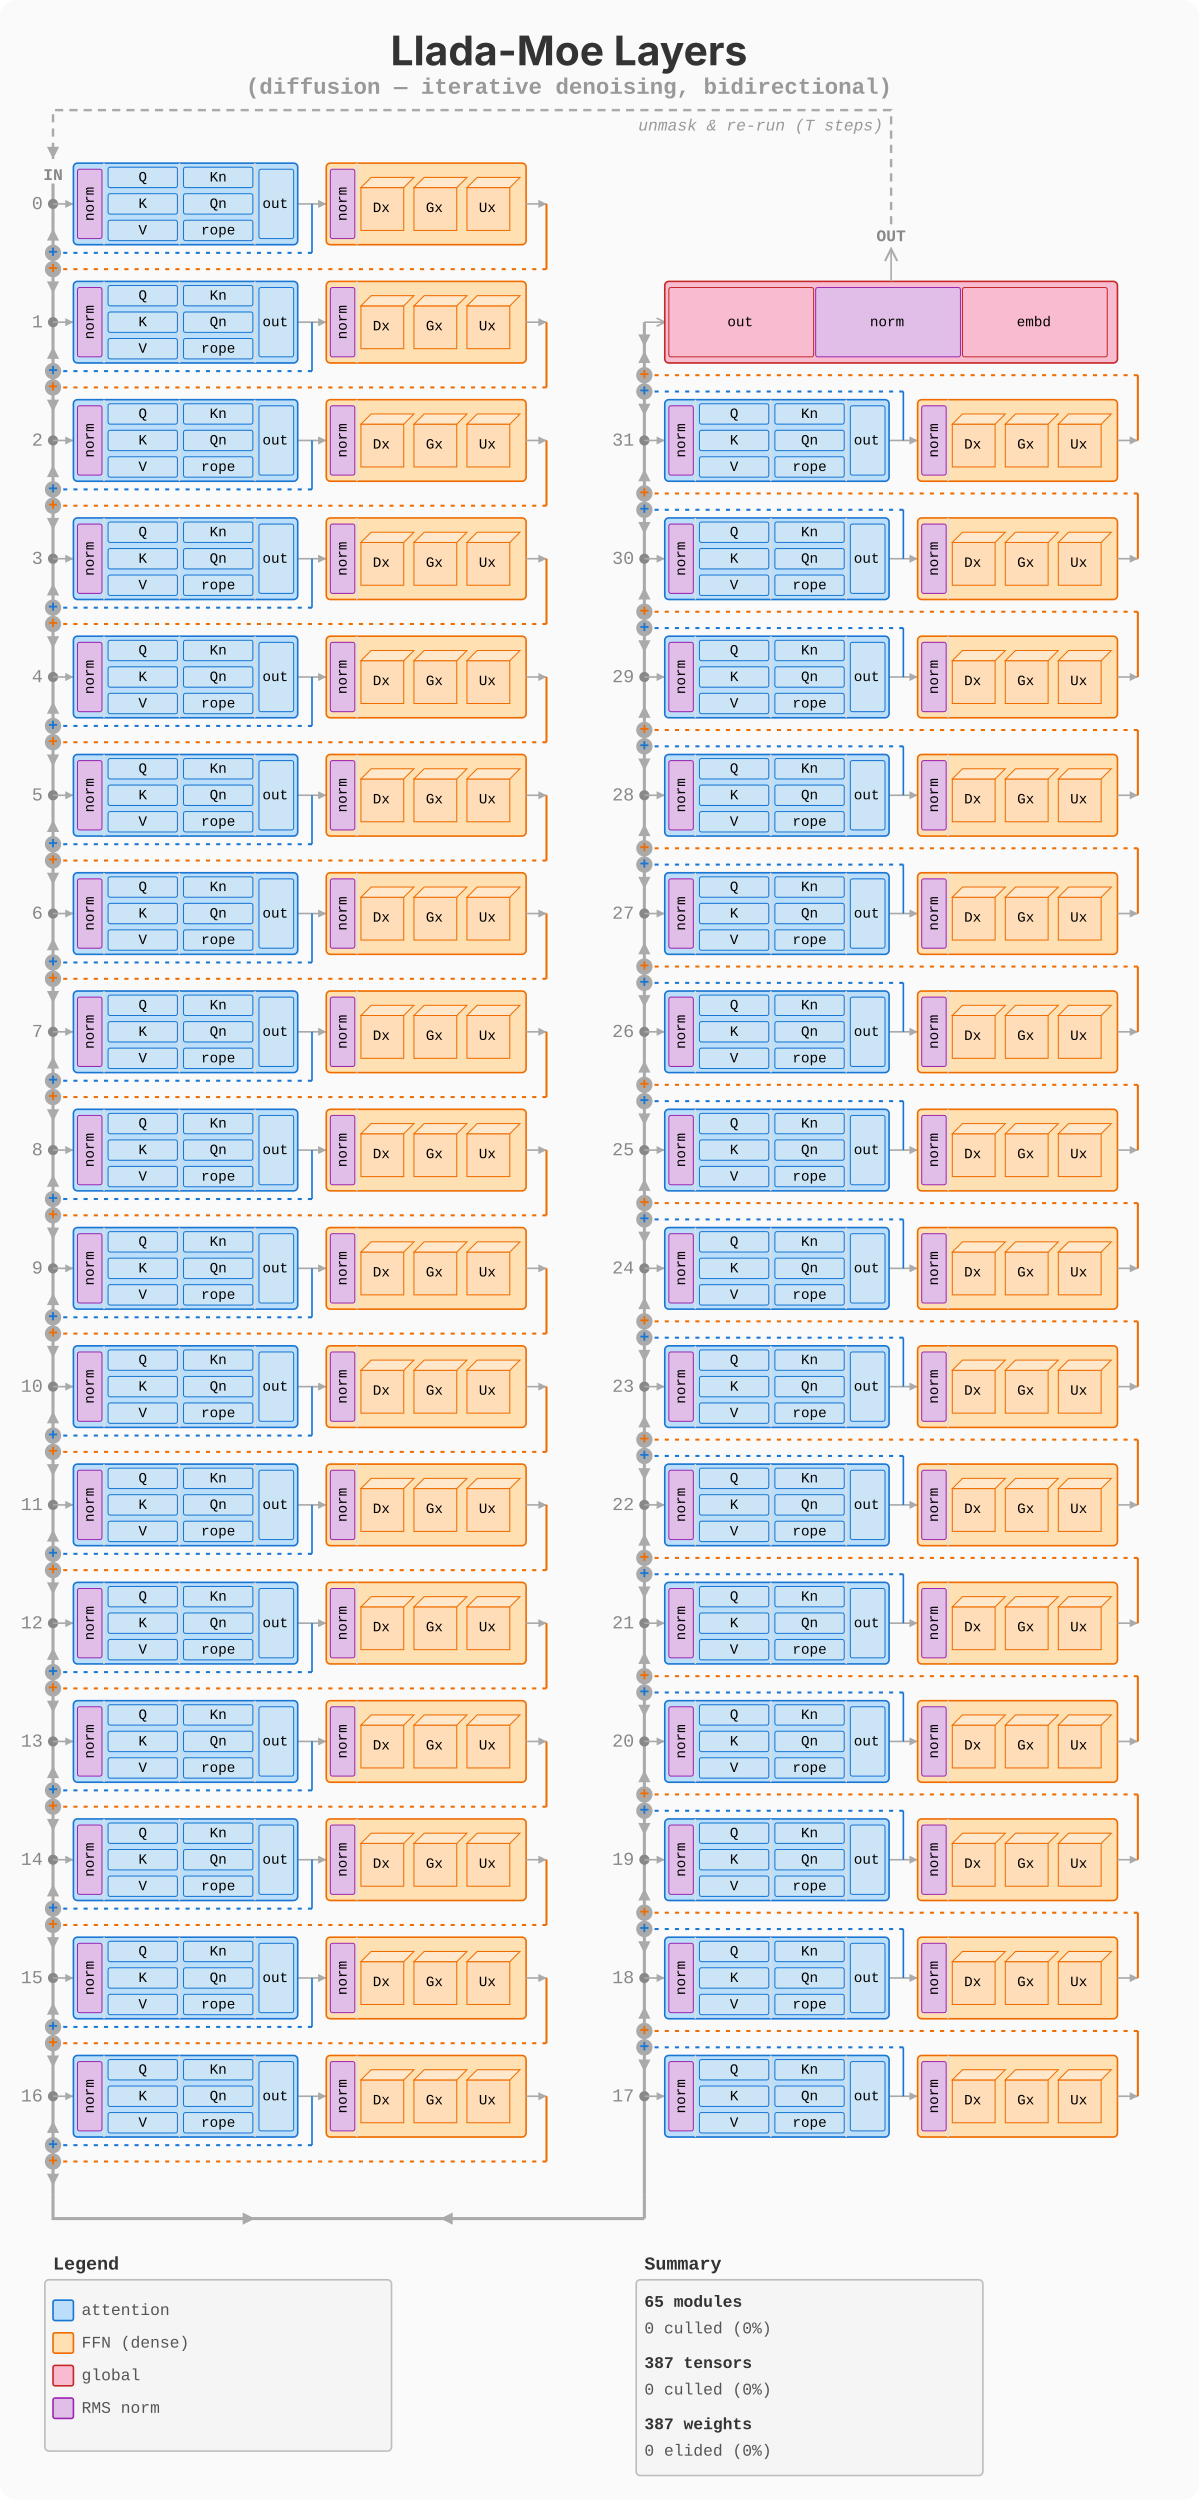
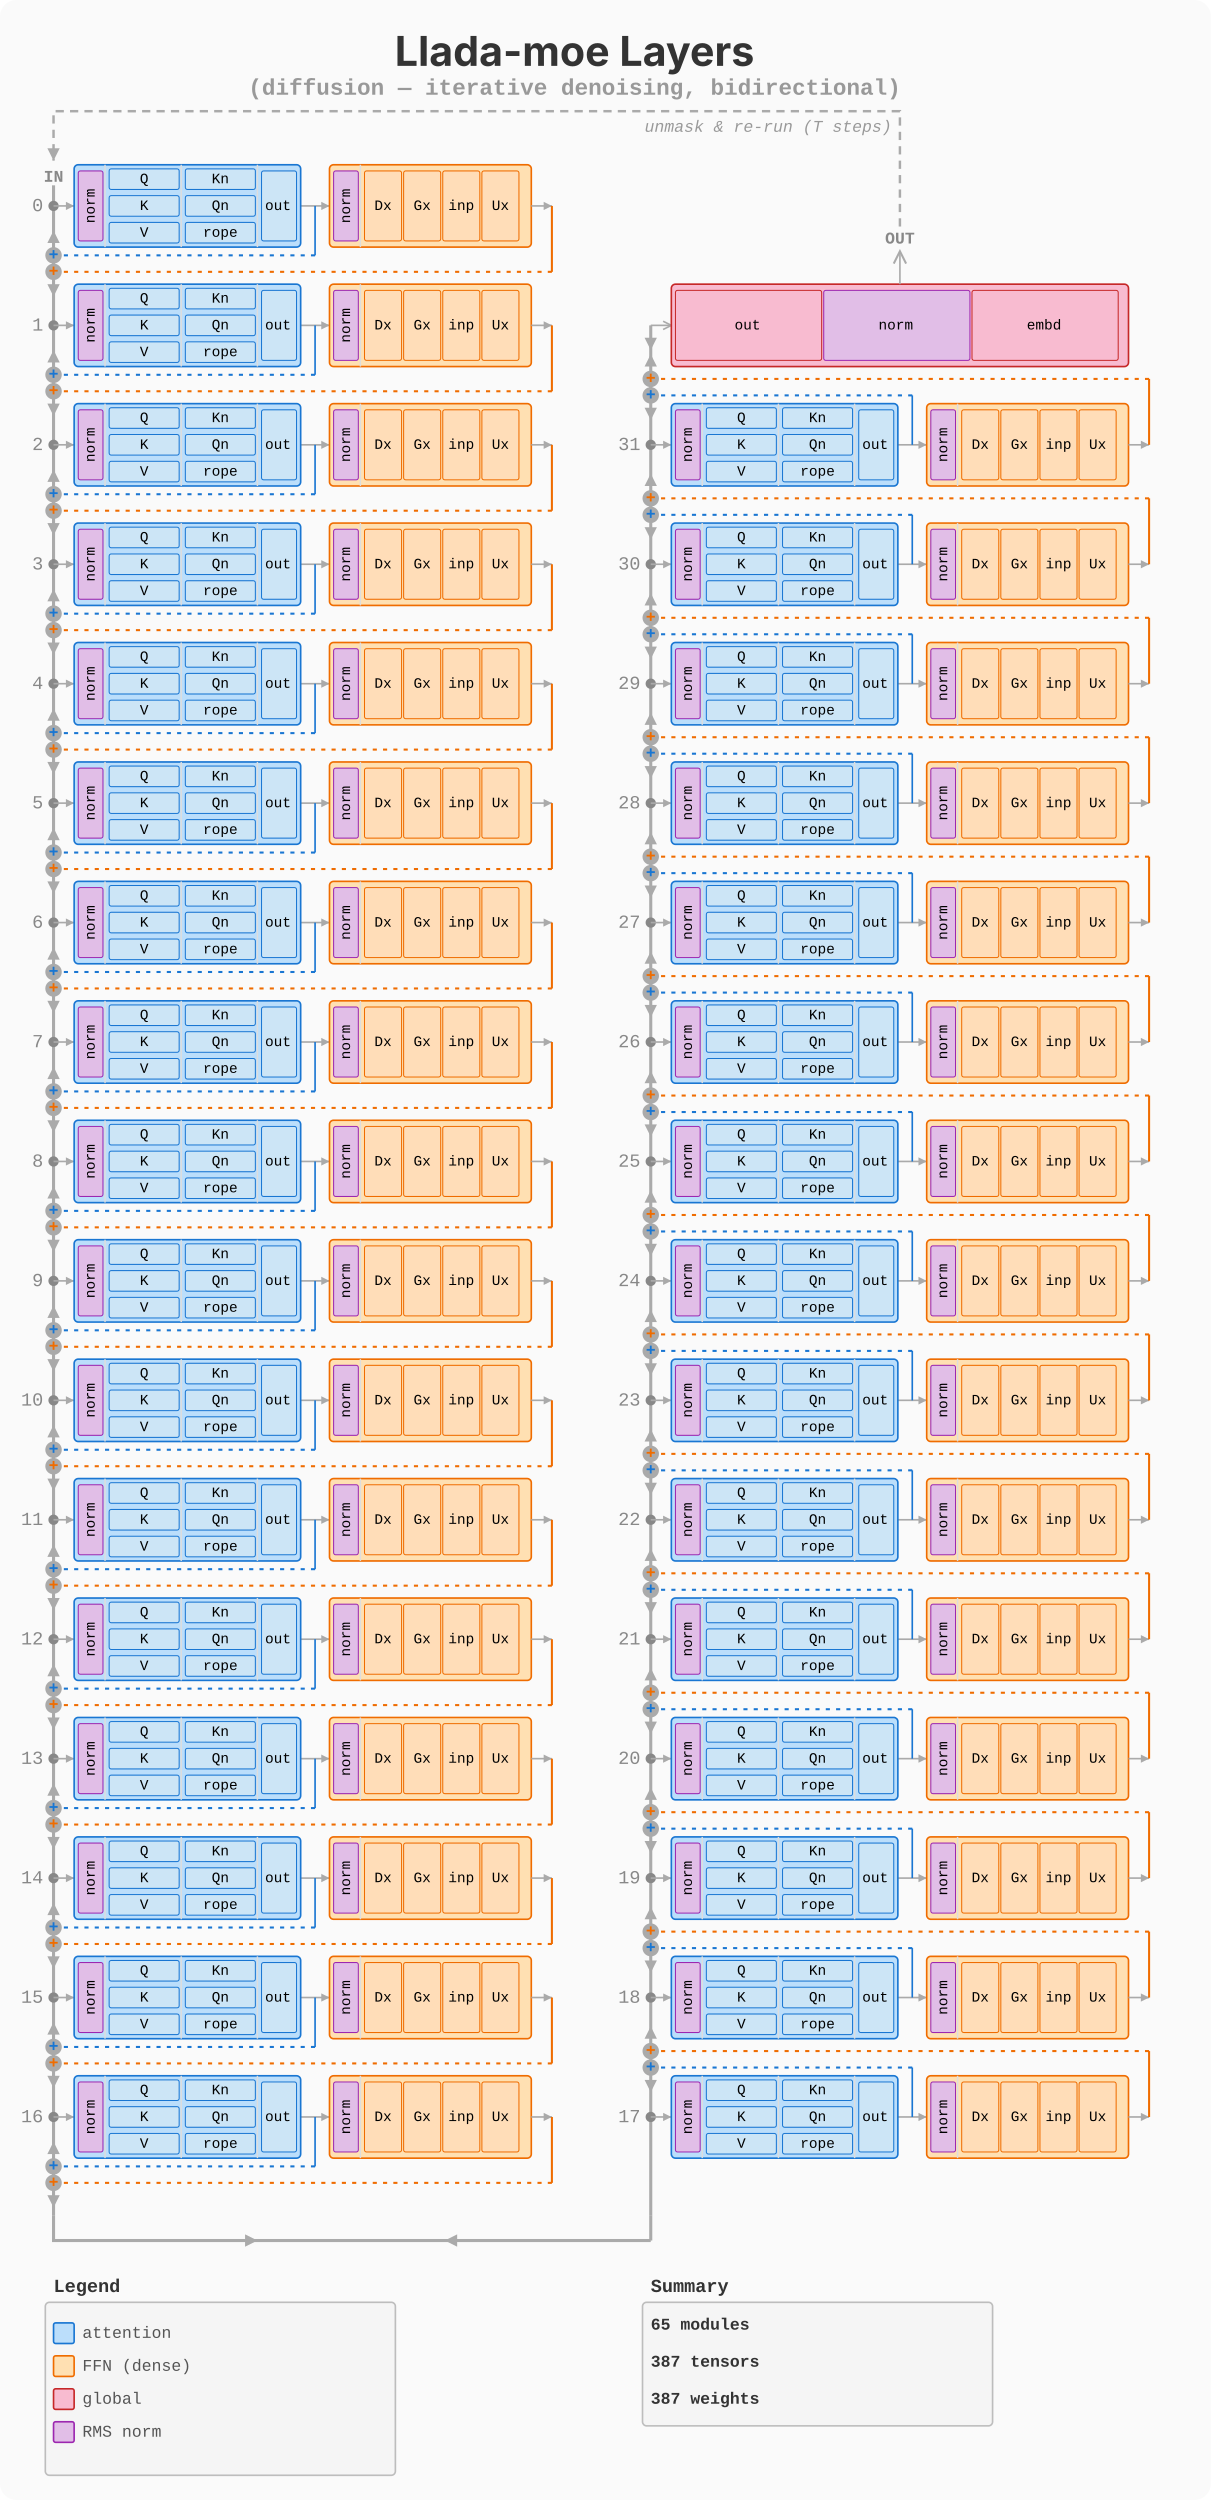
- <svg xmlns="http://www.w3.org/2000/svg" viewBox="0 0 588 1226">
+ <svg xmlns="http://www.w3.org/2000/svg" viewBox="0 0 588 1214">
  <style>
  text { font-family: 'Courier New', monospace; }
  .title { font-size: 20px; font-weight: bold; fill: #333333; font-family: system-ui, -apple-system, sans-serif; }
  .hdr   { font-size: 9px; font-weight: bold; fill: #333333; text-anchor: middle; dominant-baseline: middle; }
  .lbl   { font-size: 9px; fill: #888888; text-anchor: end; dominant-baseline: middle; }
  .tlbl  { font-size: 7px; fill: #000000; text-anchor: middle; dominant-baseline: middle; }
  .io    { font-size: 8px; font-weight: bold; fill: #888888; text-anchor: middle; dominant-baseline: middle; }
  .gtxt  { font-size: 9px; text-anchor: middle; dominant-baseline: middle; }
  .ltxt  { font-size: 8px; fill: #555555; dominant-baseline: middle; }
  .shdr  { font-size: 8px; font-weight: bold; fill: #333333; dominant-baseline: middle; }
  .etxt  { font-size: 6px; fill: #999999; text-anchor: middle; dominant-baseline: hanging; }
</style>
  <defs>
    <linearGradient id="zm_full_attention" x1="0" y1="0" x2="0" y2="1">
      <stop offset="0%%" stop-color="#e3f2fd" />
      <stop offset="100%%" stop-color="#bbdefb" />
    </linearGradient>
    <linearGradient id="zm_swa" x1="0" y1="0" x2="0" y2="1">
      <stop offset="0%%" stop-color="#e8f5e9" />
      <stop offset="100%%" stop-color="#c8e6c9" />
    </linearGradient>
    <linearGradient id="zm_recurrent" x1="0" y1="0" x2="0" y2="1">
      <stop offset="0%%" stop-color="#e8f5e9" />
      <stop offset="100%%" stop-color="#c8e6c9" />
    </linearGradient>
    <linearGradient id="zm_ffn" x1="0" y1="0" x2="0" y2="1">
      <stop offset="0%%" stop-color="#fff3e0" />
      <stop offset="100%%" stop-color="#ffe0b2" />
    </linearGradient>
    <linearGradient id="zm_global" x1="0" y1="0" x2="0" y2="1">
      <stop offset="0%%" stop-color="#fce4ec" />
      <stop offset="100%%" stop-color="#f8bbd0" />
    </linearGradient>
    <symbol id="blk-attention" overflow="visible">
      <rect x="0" y="0" width="110" height="40" fill="url(#zm_full_attention)" stroke="#1976D2" stroke-width="0.8" rx="2" />
      <rect x="2" y="3" width="12" height="34" fill="#e1bee7" stroke="#9C27B0" stroke-width="0.5" rx="1" />
      <text class="tlbl" x="8" y="20" transform="rotate(-90,8,20)">norm</text>
      <line x1="15" y1="0" x2="15" y2="40" stroke="#DDDDDD" stroke-width="0.7" />
      <rect x="17" y="2" width="34" height="10" fill="#cce5f6" stroke="#1976D2" stroke-width="0.5" rx="1" />
      <text class="tlbl" x="34" y="7">Q</text>
      <rect x="17" y="15" width="34" height="10" fill="#cce5f6" stroke="#1976D2" stroke-width="0.5" rx="1" />
      <text class="tlbl" x="34" y="20">K</text>
      <rect x="17" y="28" width="34" height="10" fill="#cce5f6" stroke="#1976D2" stroke-width="0.5" rx="1" />
      <text class="tlbl" x="34" y="33">V</text>
      <line x1="52" y1="0" x2="52" y2="40" stroke="#DDDDDD" stroke-width="0.7" />
      <rect x="54" y="2" width="34" height="10" fill="#cce5f6" stroke="#1976D2" stroke-width="0.5" rx="1" />
      <text class="tlbl" x="71" y="7">Kn</text>
      <rect x="54" y="15" width="34" height="10" fill="#cce5f6" stroke="#1976D2" stroke-width="0.5" rx="1" />
      <text class="tlbl" x="71" y="20">Qn</text>
      <rect x="54" y="28" width="34" height="10" fill="#cce5f6" stroke="#1976D2" stroke-width="0.5" rx="1" />
      <text class="tlbl" x="71" y="33">rope</text>
      <line x1="89" y1="0" x2="89" y2="40" stroke="#DDDDDD" stroke-width="0.7" />
      <rect x="91" y="3" width="17" height="34" fill="#cce5f6" stroke="#1976D2" stroke-width="0.5" rx="1" />
      <text class="tlbl" x="99" y="20">out</text>
    </symbol>
    <symbol id="blk-attention-desc" overflow="visible">
      <use href="#blk-attention" />
      <line x1="117" y1="20" x2="117" y2="44" stroke="#1976D2" stroke-width="0.8" />
      <path d="M 117,44 L -10,44" fill="none" stroke="#1976D2" stroke-width="1.0" stroke-dasharray="2,3" />
      <circle cx="-10" cy="44" r="4" fill="#AAAAAA" />
      <text x="-10" y="44" text-anchor="middle" dominant-baseline="central" font-size="8" font-weight="bold" fill="#1976D2">+</text>
    </symbol>
    <symbol id="blk-attention-asc" overflow="visible">
      <use href="#blk-attention" />
      <line x1="117" y1="20" x2="117" y2="-4" stroke="#1976D2" stroke-width="0.8" />
      <path d="M 117,-4 L -10,-4" fill="none" stroke="#1976D2" stroke-width="1.0" stroke-dasharray="2,3" />
      <circle cx="-10" cy="-4" r="4" fill="#AAAAAA" />
      <text x="-10" y="-4" text-anchor="middle" dominant-baseline="central" font-size="8" font-weight="bold" fill="#1976D2">+</text>
    </symbol>
    <symbol id="ffn-moe" overflow="visible">
      <rect x="0" y="0" width="98" height="40" fill="url(#zm_ffn)" stroke="#EF6C00" stroke-width="0.8" rx="2" />
      <rect x="2" y="3" width="12" height="34" fill="#e1bee7" stroke="#9C27B0" stroke-width="0.5" rx="1" />
      <text class="tlbl" x="8" y="20" transform="rotate(-90,8,20)">norm</text>
      <line x1="15" y1="0" x2="15" y2="40" stroke="#DDDDDD" stroke-width="0.7" />
-       <rect x="17" y="12" width="21" height="21" fill="#ffddb8" stroke="#EF6C00" stroke-width="0.5" />
-       <polygon points="17,12 22,7 43,7 38,12" fill="#ffe8cc" stroke="#EF6C00" stroke-width="0.5" />
-       <text class="tlbl" x="27" y="22">Dx</text>
-       <rect x="43" y="12" width="21" height="21" fill="#ffddb8" stroke="#EF6C00" stroke-width="0.5" />
-       <polygon points="43,12 48,7 69,7 64,12" fill="#ffe8cc" stroke="#EF6C00" stroke-width="0.5" />
-       <text class="tlbl" x="53" y="22">Gx</text>
-       <rect x="69" y="12" width="21" height="21" fill="#ffddb8" stroke="#EF6C00" stroke-width="0.5" />
-       <polygon points="69,12 74,7 95,7 90,12" fill="#ffe8cc" stroke="#EF6C00" stroke-width="0.5" />
-       <text class="tlbl" x="79" y="22">Ux</text>
+       <rect x="17" y="3" width="18" height="34" fill="#ffddb8" stroke="#EF6C00" stroke-width="0.5" rx="1" />
+       <text class="tlbl" x="26" y="20">Dx</text>
+       <rect x="36" y="3" width="18" height="34" fill="#ffddb8" stroke="#EF6C00" stroke-width="0.5" rx="1" />
+       <text class="tlbl" x="45" y="20">Gx</text>
+       <rect x="55" y="3" width="18" height="34" fill="#ffddb8" stroke="#EF6C00" stroke-width="0.5" rx="1" />
+       <text class="tlbl" x="64" y="20">inp</text>
+       <rect x="74" y="3" width="18" height="34" fill="#ffddb8" stroke="#EF6C00" stroke-width="0.5" rx="1" />
+       <text class="tlbl" x="83" y="20">Ux</text>
      <line x1="98" y1="20" x2="108" y2="20" stroke="#AAAAAA" stroke-width="0.8" />
      <polygon points="104,18 108,20 104,22" fill="#AAAAAA" />
    </symbol>
    <symbol id="ffn-moe-desc" overflow="visible">
      <use href="#ffn-moe" />
      <line x1="108" y1="20" x2="108" y2="52" stroke="#EF6C00" stroke-width="1.0" />
      <path d="M 108,52 L -134,52" fill="none" stroke="#EF6C00" stroke-width="1.0" stroke-dasharray="2,3" />
      <circle cx="-134" cy="52" r="4" fill="#AAAAAA" />
      <text x="-134" y="52" text-anchor="middle" dominant-baseline="central" font-size="8" font-weight="bold" fill="#EF6C00">+</text>
    </symbol>
    <symbol id="ffn-moe-asc" overflow="visible">
      <use href="#ffn-moe" />
      <line x1="108" y1="20" x2="108" y2="-12" stroke="#EF6C00" stroke-width="1.0" />
      <path d="M 108,-12 L -134,-12" fill="none" stroke="#EF6C00" stroke-width="1.0" stroke-dasharray="2,3" />
      <circle cx="-134" cy="-12" r="4" fill="#AAAAAA" />
      <text x="-134" y="-12" text-anchor="middle" dominant-baseline="central" font-size="8" font-weight="bold" fill="#EF6C00">+</text>
    </symbol>
    <symbol id="row-chrome" overflow="visible">
      <circle cx="26" cy="0" r="2.5" fill="#888888" />
      <line x1="26" y1="0" x2="36" y2="0" stroke="#AAAAAA" stroke-width="0.8" />
      <polygon points="32,-2 36,0 32,2" fill="#AAAAAA" />
      <line x1="146" y1="0" x2="160" y2="0" stroke="#AAAAAA" stroke-width="0.8" />
      <polygon points="156,-2 160,0 156,2" fill="#AAAAAA" />
      <polygon points="40,-2 36,0 40,2" fill="#AAAAAA" />
    </symbol>
    <symbol id="global-row" overflow="visible">
      <line x1="26" y1="0" x2="36" y2="0" stroke="#AAAAAA" stroke-width="0.8" />
      <polyline points="32,-2 36,0 32,2" fill="none" stroke="#AAAAAA" stroke-width="0.8" />
      <rect x="36" y="-20" width="222" height="40" fill="url(#zm_global)" stroke="#C62828" stroke-width="0.8" rx="2" />
      <rect x="38" y="-17" width="71" height="34" fill="#f8bbd0" stroke="#C62828" stroke-width="0.5" rx="1" />
      <text class="tlbl" x="73" y="0">out</text>
      <rect x="110" y="-17" width="71" height="34" fill="#e1bee7" stroke="#9C27B0" stroke-width="0.5" rx="1" />
      <text class="tlbl" x="145" y="0">norm</text>
      <rect x="182" y="-17" width="71" height="34" fill="#f8bbd0" stroke="#C62828" stroke-width="0.5" rx="1" />
      <text class="tlbl" x="217" y="0">embd</text>
      <line x1="147" y1="-20" x2="147" y2="-36" stroke="#AAAAAA" stroke-width="0.8" />
      <polyline points="144,-30 147,-36 150,-30" fill="none" stroke="#AAAAAA" stroke-width="1" />
      <text class="io" x="147" y="-42">OUT</text>
    </symbol>
    <symbol id="legend" overflow="visible">
      <text style="font-size:9px;font-weight:bold;fill:#333333;font-family:'Courier New',monospace" x="4" y="-5">Legend</text>
      <rect width="170" height="84" fill="#f5f5f5" stroke="#bdbdbd" stroke-width="0.8" rx="2" />
      <rect x="4" y="10" width="10" height="10" fill="url(#zm_full_attention)" stroke="#1976D2" stroke-width="0.8" rx="1" />
      <text class="ltxt" x="18" y="15">attention</text>
      <rect x="4" y="26" width="10" height="10" fill="url(#zm_ffn)" stroke="#EF6C00" stroke-width="0.8" rx="1" />
      <text class="ltxt" x="18" y="31">FFN (dense)</text>
      <rect x="4" y="42" width="10" height="10" fill="url(#zm_global)" stroke="#C62828" stroke-width="0.8" rx="1" />
      <text class="ltxt" x="18" y="47">global</text>
      <rect x="4" y="58" width="10" height="10" fill="#e1bee7" stroke="#9C27B0" stroke-width="0.8" rx="1" />
      <text class="ltxt" x="18" y="63">RMS norm</text>
    </symbol>
    <symbol id="summary" overflow="visible">
      <text style="font-size:9px;font-weight:bold;fill:#333333;font-family:'Courier New',monospace" x="4" y="-5">Summary</text>
-       <rect width="170" height="96" fill="#f5f5f5" stroke="#bdbdbd" stroke-width="0.8" rx="2" />
+       <rect width="170" height="60" fill="#f5f5f5" stroke="#bdbdbd" stroke-width="0.8" rx="2" />
      <text class="shdr" x="4" y="11">65 modules</text>
-       <text class="ltxt" x="4" y="24">  0 culled (0%)</text>
-       <text class="shdr" x="4" y="41">387 tensors</text>
-       <text class="ltxt" x="4" y="54">  0 culled (0%)</text>
-       <text class="shdr" x="4" y="71">387 weights</text>
-       <text class="ltxt" x="4" y="84">  0 elided (0%)</text>
+       <text class="shdr" x="4" y="29">387 tensors</text>
+       <text class="shdr" x="4" y="47">387 weights</text>
    </symbol>
  </defs>
-   <rect width="588" height="1226" fill="#fafafa" rx="8" />
-   <text class="title" x="279" y="32" text-anchor="middle">Llada-Moe Layers</text>
+   <rect width="588" height="1214" fill="#fafafa" rx="8" />
+   <text class="title" x="279" y="32" text-anchor="middle">Llada-moe Layers</text>
  <text x="279" y="46" text-anchor="middle" font-size="11" font-weight="600" fill="#999999">(diffusion — iterative denoising, bidirectional)</text>
  <line x1="26" y1="90" x2="26" y2="1076" stroke="#AAAAAA" stroke-width="1.5" />
  <text class="io" x="26" y="86">IN</text>
  <path d="M 26,1076 L 26,1088 L 316,1088" fill="none" stroke="#AAAAAA" stroke-width="1.5" />
  <polygon points="119,1085 125,1088 119,1091" fill="#AAAAAA" />
  <polygon points="222,1085 216,1088 222,1091" fill="#AAAAAA" />
  <line x1="316" y1="1088" x2="316" y2="1076" stroke="#AAAAAA" stroke-width="1.5" />
  <line x1="316" y1="1076" x2="316" y2="158" stroke="#AAAAAA" stroke-width="1.5" />
  <polygon points="313,164 316,170 319,164" fill="#AAAAAA" />
  <use href="#row-chrome" transform="translate(0,100)" />
  <text class="lbl" x="21" y="100">0</text>
  <use href="#blk-attention-desc" transform="translate(36,80)" />
  <use href="#ffn-moe-desc" transform="translate(160,80)" />
  <polygon points="23,118 26,112 29,118" fill="#AAAAAA" />
  <polygon points="23,138 26,144 29,138" fill="#AAAAAA" />
  <use href="#row-chrome" transform="translate(0,158)" />
  <text class="lbl" x="21" y="158">1</text>
  <use href="#blk-attention-desc" transform="translate(36,138)" />
  <use href="#ffn-moe-desc" transform="translate(160,138)" />
  <polygon points="23,176 26,170 29,176" fill="#AAAAAA" />
  <polygon points="23,196 26,202 29,196" fill="#AAAAAA" />
  <use href="#row-chrome" transform="translate(0,216)" />
  <text class="lbl" x="21" y="216">2</text>
  <use href="#blk-attention-desc" transform="translate(36,196)" />
  <use href="#ffn-moe-desc" transform="translate(160,196)" />
  <polygon points="23,234 26,228 29,234" fill="#AAAAAA" />
  <polygon points="23,254 26,260 29,254" fill="#AAAAAA" />
  <use href="#row-chrome" transform="translate(0,274)" />
  <text class="lbl" x="21" y="274">3</text>
  <use href="#blk-attention-desc" transform="translate(36,254)" />
  <use href="#ffn-moe-desc" transform="translate(160,254)" />
  <polygon points="23,292 26,286 29,292" fill="#AAAAAA" />
  <polygon points="23,312 26,318 29,312" fill="#AAAAAA" />
  <use href="#row-chrome" transform="translate(0,332)" />
  <text class="lbl" x="21" y="332">4</text>
  <use href="#blk-attention-desc" transform="translate(36,312)" />
  <use href="#ffn-moe-desc" transform="translate(160,312)" />
  <polygon points="23,350 26,344 29,350" fill="#AAAAAA" />
  <polygon points="23,370 26,376 29,370" fill="#AAAAAA" />
  <use href="#row-chrome" transform="translate(0,390)" />
  <text class="lbl" x="21" y="390">5</text>
  <use href="#blk-attention-desc" transform="translate(36,370)" />
  <use href="#ffn-moe-desc" transform="translate(160,370)" />
  <polygon points="23,408 26,402 29,408" fill="#AAAAAA" />
  <polygon points="23,428 26,434 29,428" fill="#AAAAAA" />
  <use href="#row-chrome" transform="translate(0,448)" />
  <text class="lbl" x="21" y="448">6</text>
  <use href="#blk-attention-desc" transform="translate(36,428)" />
  <use href="#ffn-moe-desc" transform="translate(160,428)" />
  <polygon points="23,466 26,460 29,466" fill="#AAAAAA" />
  <polygon points="23,486 26,492 29,486" fill="#AAAAAA" />
  <use href="#row-chrome" transform="translate(0,506)" />
  <text class="lbl" x="21" y="506">7</text>
  <use href="#blk-attention-desc" transform="translate(36,486)" />
  <use href="#ffn-moe-desc" transform="translate(160,486)" />
  <polygon points="23,524 26,518 29,524" fill="#AAAAAA" />
  <polygon points="23,544 26,550 29,544" fill="#AAAAAA" />
  <use href="#row-chrome" transform="translate(0,564)" />
  <text class="lbl" x="21" y="564">8</text>
  <use href="#blk-attention-desc" transform="translate(36,544)" />
  <use href="#ffn-moe-desc" transform="translate(160,544)" />
  <polygon points="23,582 26,576 29,582" fill="#AAAAAA" />
  <polygon points="23,602 26,608 29,602" fill="#AAAAAA" />
  <use href="#row-chrome" transform="translate(0,622)" />
  <text class="lbl" x="21" y="622">9</text>
  <use href="#blk-attention-desc" transform="translate(36,602)" />
  <use href="#ffn-moe-desc" transform="translate(160,602)" />
  <polygon points="23,640 26,634 29,640" fill="#AAAAAA" />
  <polygon points="23,660 26,666 29,660" fill="#AAAAAA" />
  <use href="#row-chrome" transform="translate(0,680)" />
  <text class="lbl" x="21" y="680">10</text>
  <use href="#blk-attention-desc" transform="translate(36,660)" />
  <use href="#ffn-moe-desc" transform="translate(160,660)" />
  <polygon points="23,698 26,692 29,698" fill="#AAAAAA" />
  <polygon points="23,718 26,724 29,718" fill="#AAAAAA" />
  <use href="#row-chrome" transform="translate(0,738)" />
  <text class="lbl" x="21" y="738">11</text>
  <use href="#blk-attention-desc" transform="translate(36,718)" />
  <use href="#ffn-moe-desc" transform="translate(160,718)" />
  <polygon points="23,756 26,750 29,756" fill="#AAAAAA" />
  <polygon points="23,776 26,782 29,776" fill="#AAAAAA" />
  <use href="#row-chrome" transform="translate(0,796)" />
  <text class="lbl" x="21" y="796">12</text>
  <use href="#blk-attention-desc" transform="translate(36,776)" />
  <use href="#ffn-moe-desc" transform="translate(160,776)" />
  <polygon points="23,814 26,808 29,814" fill="#AAAAAA" />
  <polygon points="23,834 26,840 29,834" fill="#AAAAAA" />
  <use href="#row-chrome" transform="translate(0,854)" />
  <text class="lbl" x="21" y="854">13</text>
  <use href="#blk-attention-desc" transform="translate(36,834)" />
  <use href="#ffn-moe-desc" transform="translate(160,834)" />
  <polygon points="23,872 26,866 29,872" fill="#AAAAAA" />
  <polygon points="23,892 26,898 29,892" fill="#AAAAAA" />
  <use href="#row-chrome" transform="translate(0,912)" />
  <text class="lbl" x="21" y="912">14</text>
  <use href="#blk-attention-desc" transform="translate(36,892)" />
  <use href="#ffn-moe-desc" transform="translate(160,892)" />
  <polygon points="23,930 26,924 29,930" fill="#AAAAAA" />
  <polygon points="23,950 26,956 29,950" fill="#AAAAAA" />
  <use href="#row-chrome" transform="translate(0,970)" />
  <text class="lbl" x="21" y="970">15</text>
  <use href="#blk-attention-desc" transform="translate(36,950)" />
  <use href="#ffn-moe-desc" transform="translate(160,950)" />
  <polygon points="23,988 26,982 29,988" fill="#AAAAAA" />
  <polygon points="23,1008 26,1014 29,1008" fill="#AAAAAA" />
  <use href="#row-chrome" transform="translate(0,1028)" />
  <text class="lbl" x="21" y="1028">16</text>
  <use href="#blk-attention-desc" transform="translate(36,1008)" />
  <use href="#ffn-moe-desc" transform="translate(160,1008)" />
  <polygon points="23,1046 26,1040 29,1046" fill="#AAAAAA" />
  <polygon points="23,1066 26,1072 29,1066" fill="#AAAAAA" />
  <use href="#row-chrome" transform="translate(290,1028)" />
  <text class="lbl" x="311" y="1028">17</text>
  <use href="#blk-attention-asc" transform="translate(326,1008)" />
  <use href="#ffn-moe-asc" transform="translate(450,1008)" />
  <polygon points="313,990 316,984 319,990" fill="#AAAAAA" />
  <polygon points="313,1010 316,1016 319,1010" fill="#AAAAAA" />
  <use href="#row-chrome" transform="translate(290,970)" />
  <text class="lbl" x="311" y="970">18</text>
  <use href="#blk-attention-asc" transform="translate(326,950)" />
  <use href="#ffn-moe-asc" transform="translate(450,950)" />
  <polygon points="313,932 316,926 319,932" fill="#AAAAAA" />
  <polygon points="313,952 316,958 319,952" fill="#AAAAAA" />
  <use href="#row-chrome" transform="translate(290,912)" />
  <text class="lbl" x="311" y="912">19</text>
  <use href="#blk-attention-asc" transform="translate(326,892)" />
  <use href="#ffn-moe-asc" transform="translate(450,892)" />
  <polygon points="313,874 316,868 319,874" fill="#AAAAAA" />
  <polygon points="313,894 316,900 319,894" fill="#AAAAAA" />
  <use href="#row-chrome" transform="translate(290,854)" />
  <text class="lbl" x="311" y="854">20</text>
  <use href="#blk-attention-asc" transform="translate(326,834)" />
  <use href="#ffn-moe-asc" transform="translate(450,834)" />
  <polygon points="313,816 316,810 319,816" fill="#AAAAAA" />
  <polygon points="313,836 316,842 319,836" fill="#AAAAAA" />
  <use href="#row-chrome" transform="translate(290,796)" />
  <text class="lbl" x="311" y="796">21</text>
  <use href="#blk-attention-asc" transform="translate(326,776)" />
  <use href="#ffn-moe-asc" transform="translate(450,776)" />
  <polygon points="313,758 316,752 319,758" fill="#AAAAAA" />
  <polygon points="313,778 316,784 319,778" fill="#AAAAAA" />
  <use href="#row-chrome" transform="translate(290,738)" />
  <text class="lbl" x="311" y="738">22</text>
  <use href="#blk-attention-asc" transform="translate(326,718)" />
  <use href="#ffn-moe-asc" transform="translate(450,718)" />
  <polygon points="313,700 316,694 319,700" fill="#AAAAAA" />
  <polygon points="313,720 316,726 319,720" fill="#AAAAAA" />
  <use href="#row-chrome" transform="translate(290,680)" />
  <text class="lbl" x="311" y="680">23</text>
  <use href="#blk-attention-asc" transform="translate(326,660)" />
  <use href="#ffn-moe-asc" transform="translate(450,660)" />
  <polygon points="313,642 316,636 319,642" fill="#AAAAAA" />
  <polygon points="313,662 316,668 319,662" fill="#AAAAAA" />
  <use href="#row-chrome" transform="translate(290,622)" />
  <text class="lbl" x="311" y="622">24</text>
  <use href="#blk-attention-asc" transform="translate(326,602)" />
  <use href="#ffn-moe-asc" transform="translate(450,602)" />
  <polygon points="313,584 316,578 319,584" fill="#AAAAAA" />
  <polygon points="313,604 316,610 319,604" fill="#AAAAAA" />
  <use href="#row-chrome" transform="translate(290,564)" />
  <text class="lbl" x="311" y="564">25</text>
  <use href="#blk-attention-asc" transform="translate(326,544)" />
  <use href="#ffn-moe-asc" transform="translate(450,544)" />
  <polygon points="313,526 316,520 319,526" fill="#AAAAAA" />
  <polygon points="313,546 316,552 319,546" fill="#AAAAAA" />
  <use href="#row-chrome" transform="translate(290,506)" />
  <text class="lbl" x="311" y="506">26</text>
  <use href="#blk-attention-asc" transform="translate(326,486)" />
  <use href="#ffn-moe-asc" transform="translate(450,486)" />
  <polygon points="313,468 316,462 319,468" fill="#AAAAAA" />
  <polygon points="313,488 316,494 319,488" fill="#AAAAAA" />
  <use href="#row-chrome" transform="translate(290,448)" />
  <text class="lbl" x="311" y="448">27</text>
  <use href="#blk-attention-asc" transform="translate(326,428)" />
  <use href="#ffn-moe-asc" transform="translate(450,428)" />
  <polygon points="313,410 316,404 319,410" fill="#AAAAAA" />
  <polygon points="313,430 316,436 319,430" fill="#AAAAAA" />
  <use href="#row-chrome" transform="translate(290,390)" />
  <text class="lbl" x="311" y="390">28</text>
  <use href="#blk-attention-asc" transform="translate(326,370)" />
  <use href="#ffn-moe-asc" transform="translate(450,370)" />
  <polygon points="313,352 316,346 319,352" fill="#AAAAAA" />
  <polygon points="313,372 316,378 319,372" fill="#AAAAAA" />
  <use href="#row-chrome" transform="translate(290,332)" />
  <text class="lbl" x="311" y="332">29</text>
  <use href="#blk-attention-asc" transform="translate(326,312)" />
  <use href="#ffn-moe-asc" transform="translate(450,312)" />
  <polygon points="313,294 316,288 319,294" fill="#AAAAAA" />
  <polygon points="313,314 316,320 319,314" fill="#AAAAAA" />
  <use href="#row-chrome" transform="translate(290,274)" />
  <text class="lbl" x="311" y="274">30</text>
  <use href="#blk-attention-asc" transform="translate(326,254)" />
  <use href="#ffn-moe-asc" transform="translate(450,254)" />
  <polygon points="313,236 316,230 319,236" fill="#AAAAAA" />
  <polygon points="313,256 316,262 319,256" fill="#AAAAAA" />
  <use href="#row-chrome" transform="translate(290,216)" />
  <text class="lbl" x="311" y="216">31</text>
  <use href="#blk-attention-asc" transform="translate(326,196)" />
  <use href="#ffn-moe-asc" transform="translate(450,196)" />
  <polygon points="313,178 316,172 319,178" fill="#AAAAAA" />
  <polygon points="313,198 316,204 319,198" fill="#AAAAAA" />
  <use href="#global-row" transform="translate(290,158)" />
  <path d="M 437,110 L 437,54 L 26,54 L 26,78" fill="none" stroke="#AAAAAA" stroke-width="1.2" stroke-dasharray="4,3" />
  <polygon points="23,72 26,78 29,72" fill="#AAAAAA" />
  <text x="433" y="64" text-anchor="end" font-size="8" font-style="italic" fill="#999999">unmask &amp; re-run (T steps)</text>
  <use href="#legend" transform="translate(22,1118)" />
  <use href="#summary" transform="translate(312,1118)" />
</svg>
